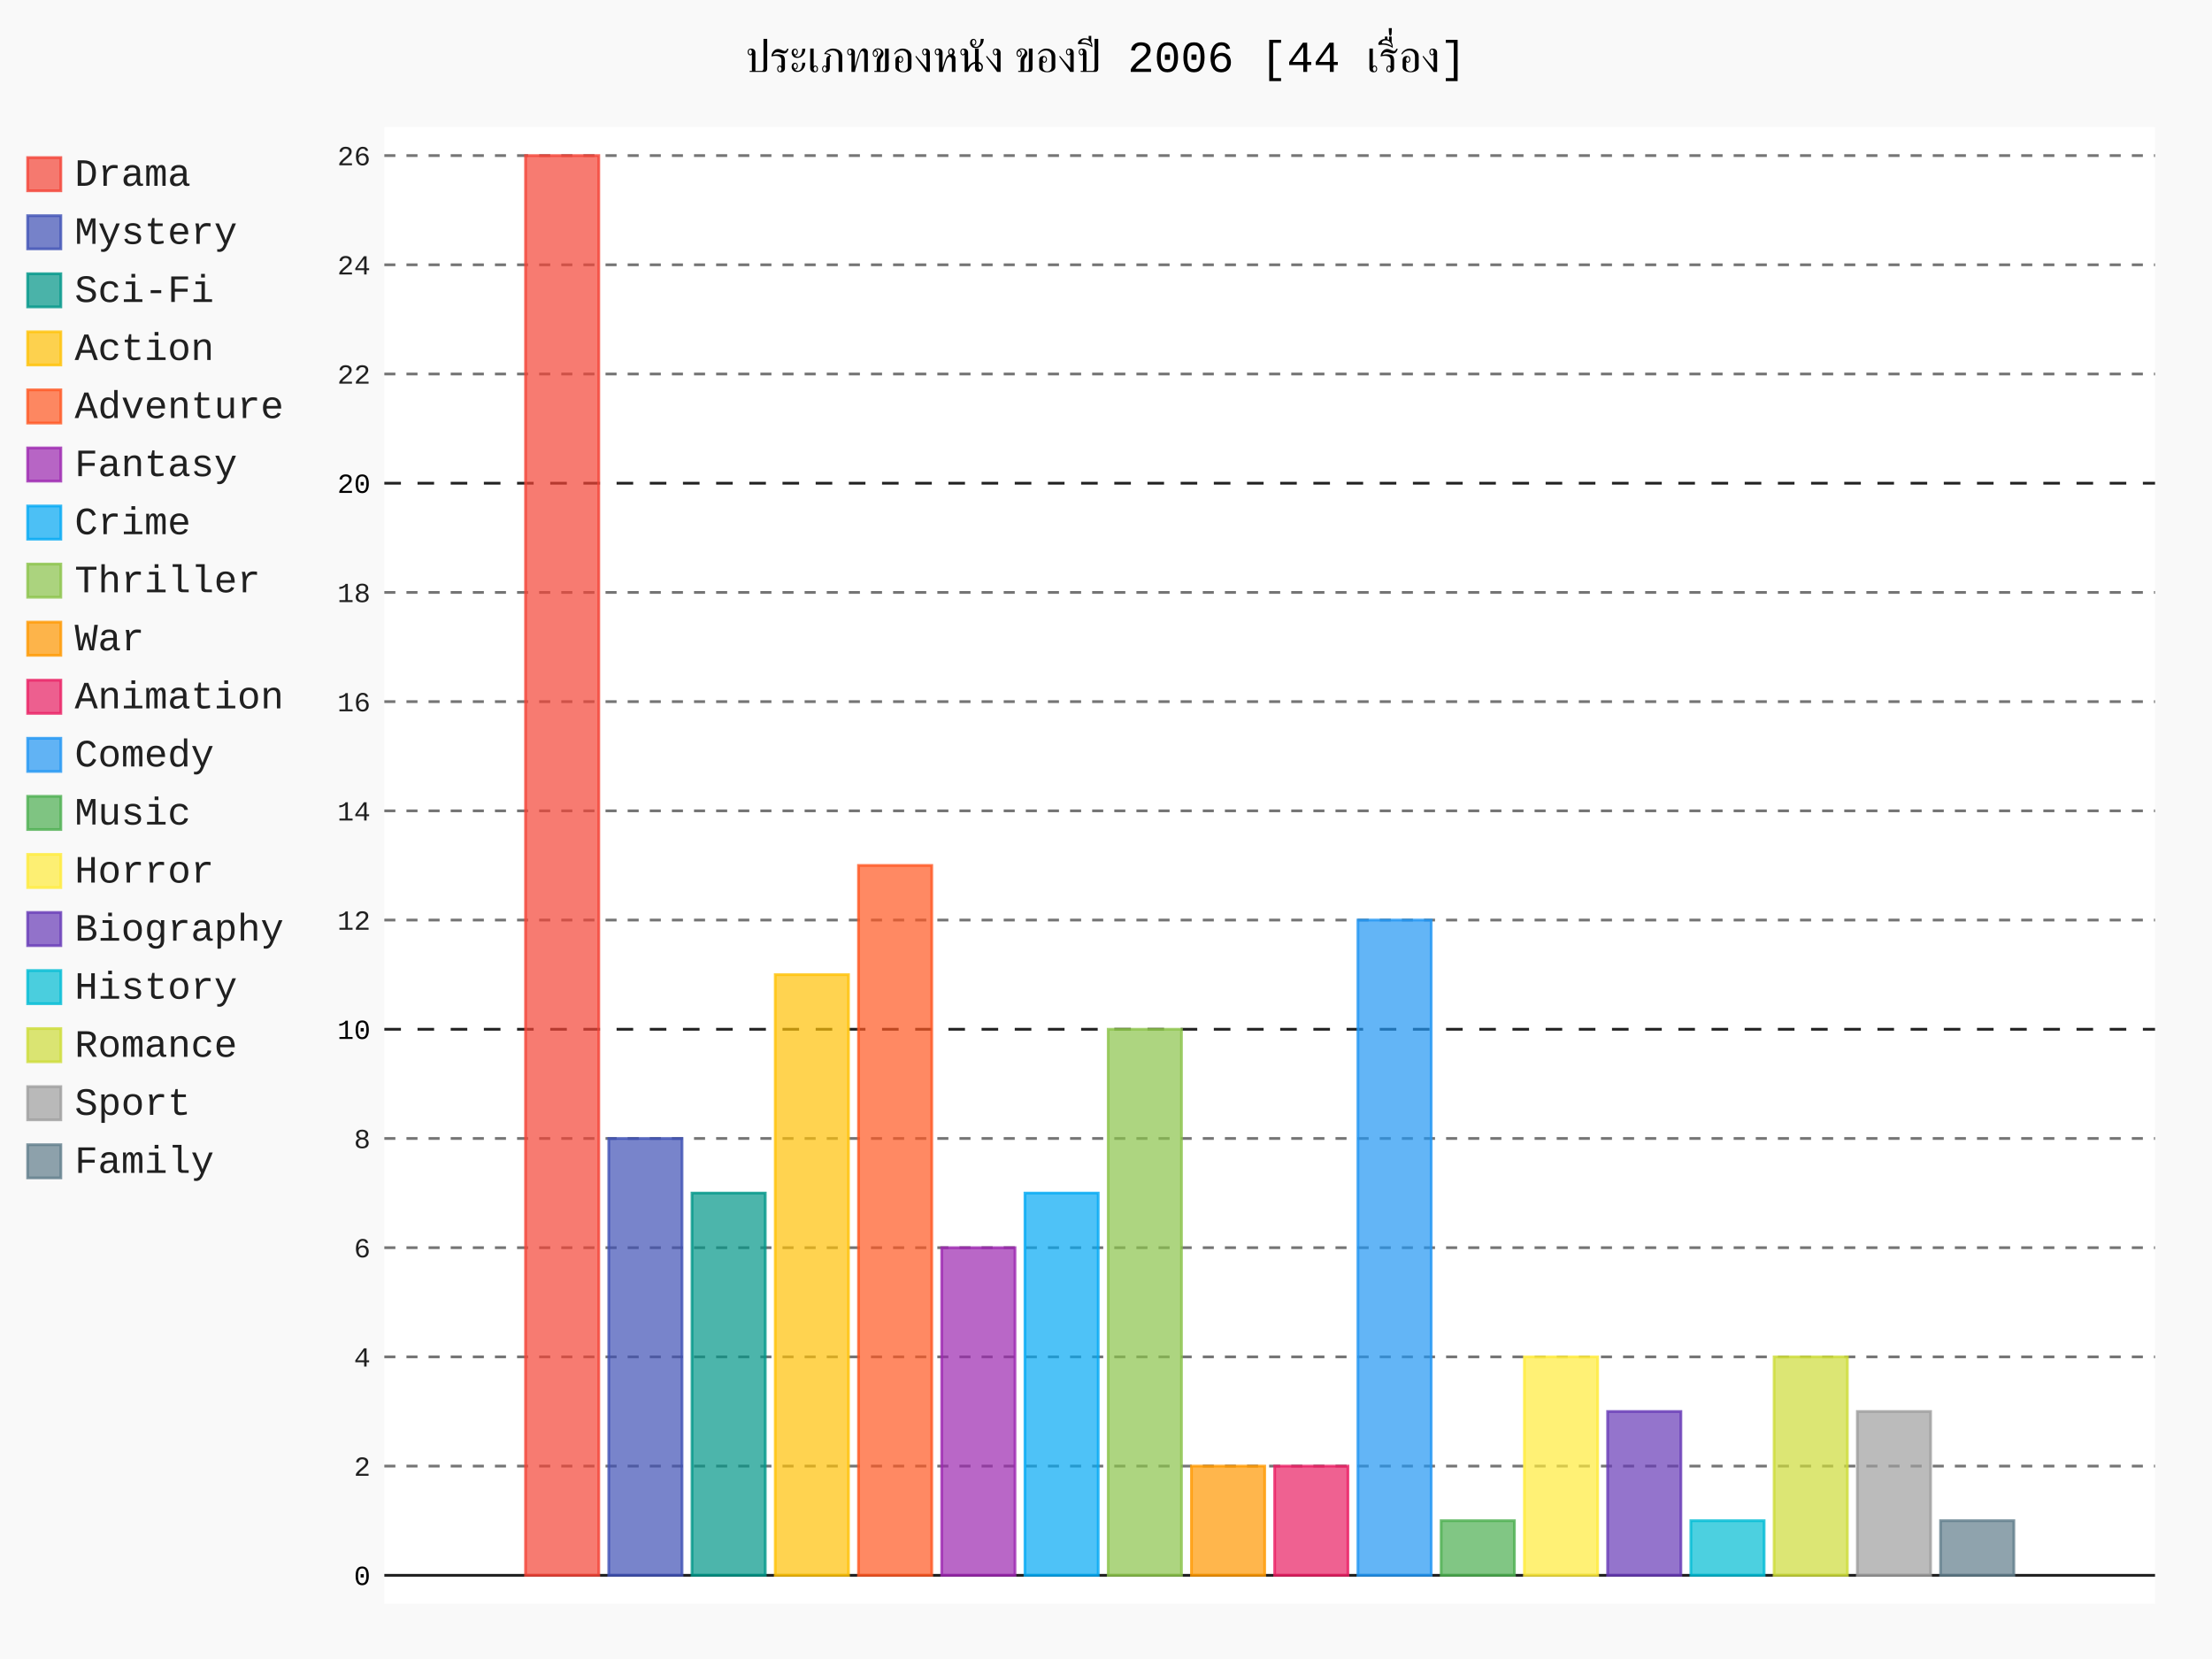
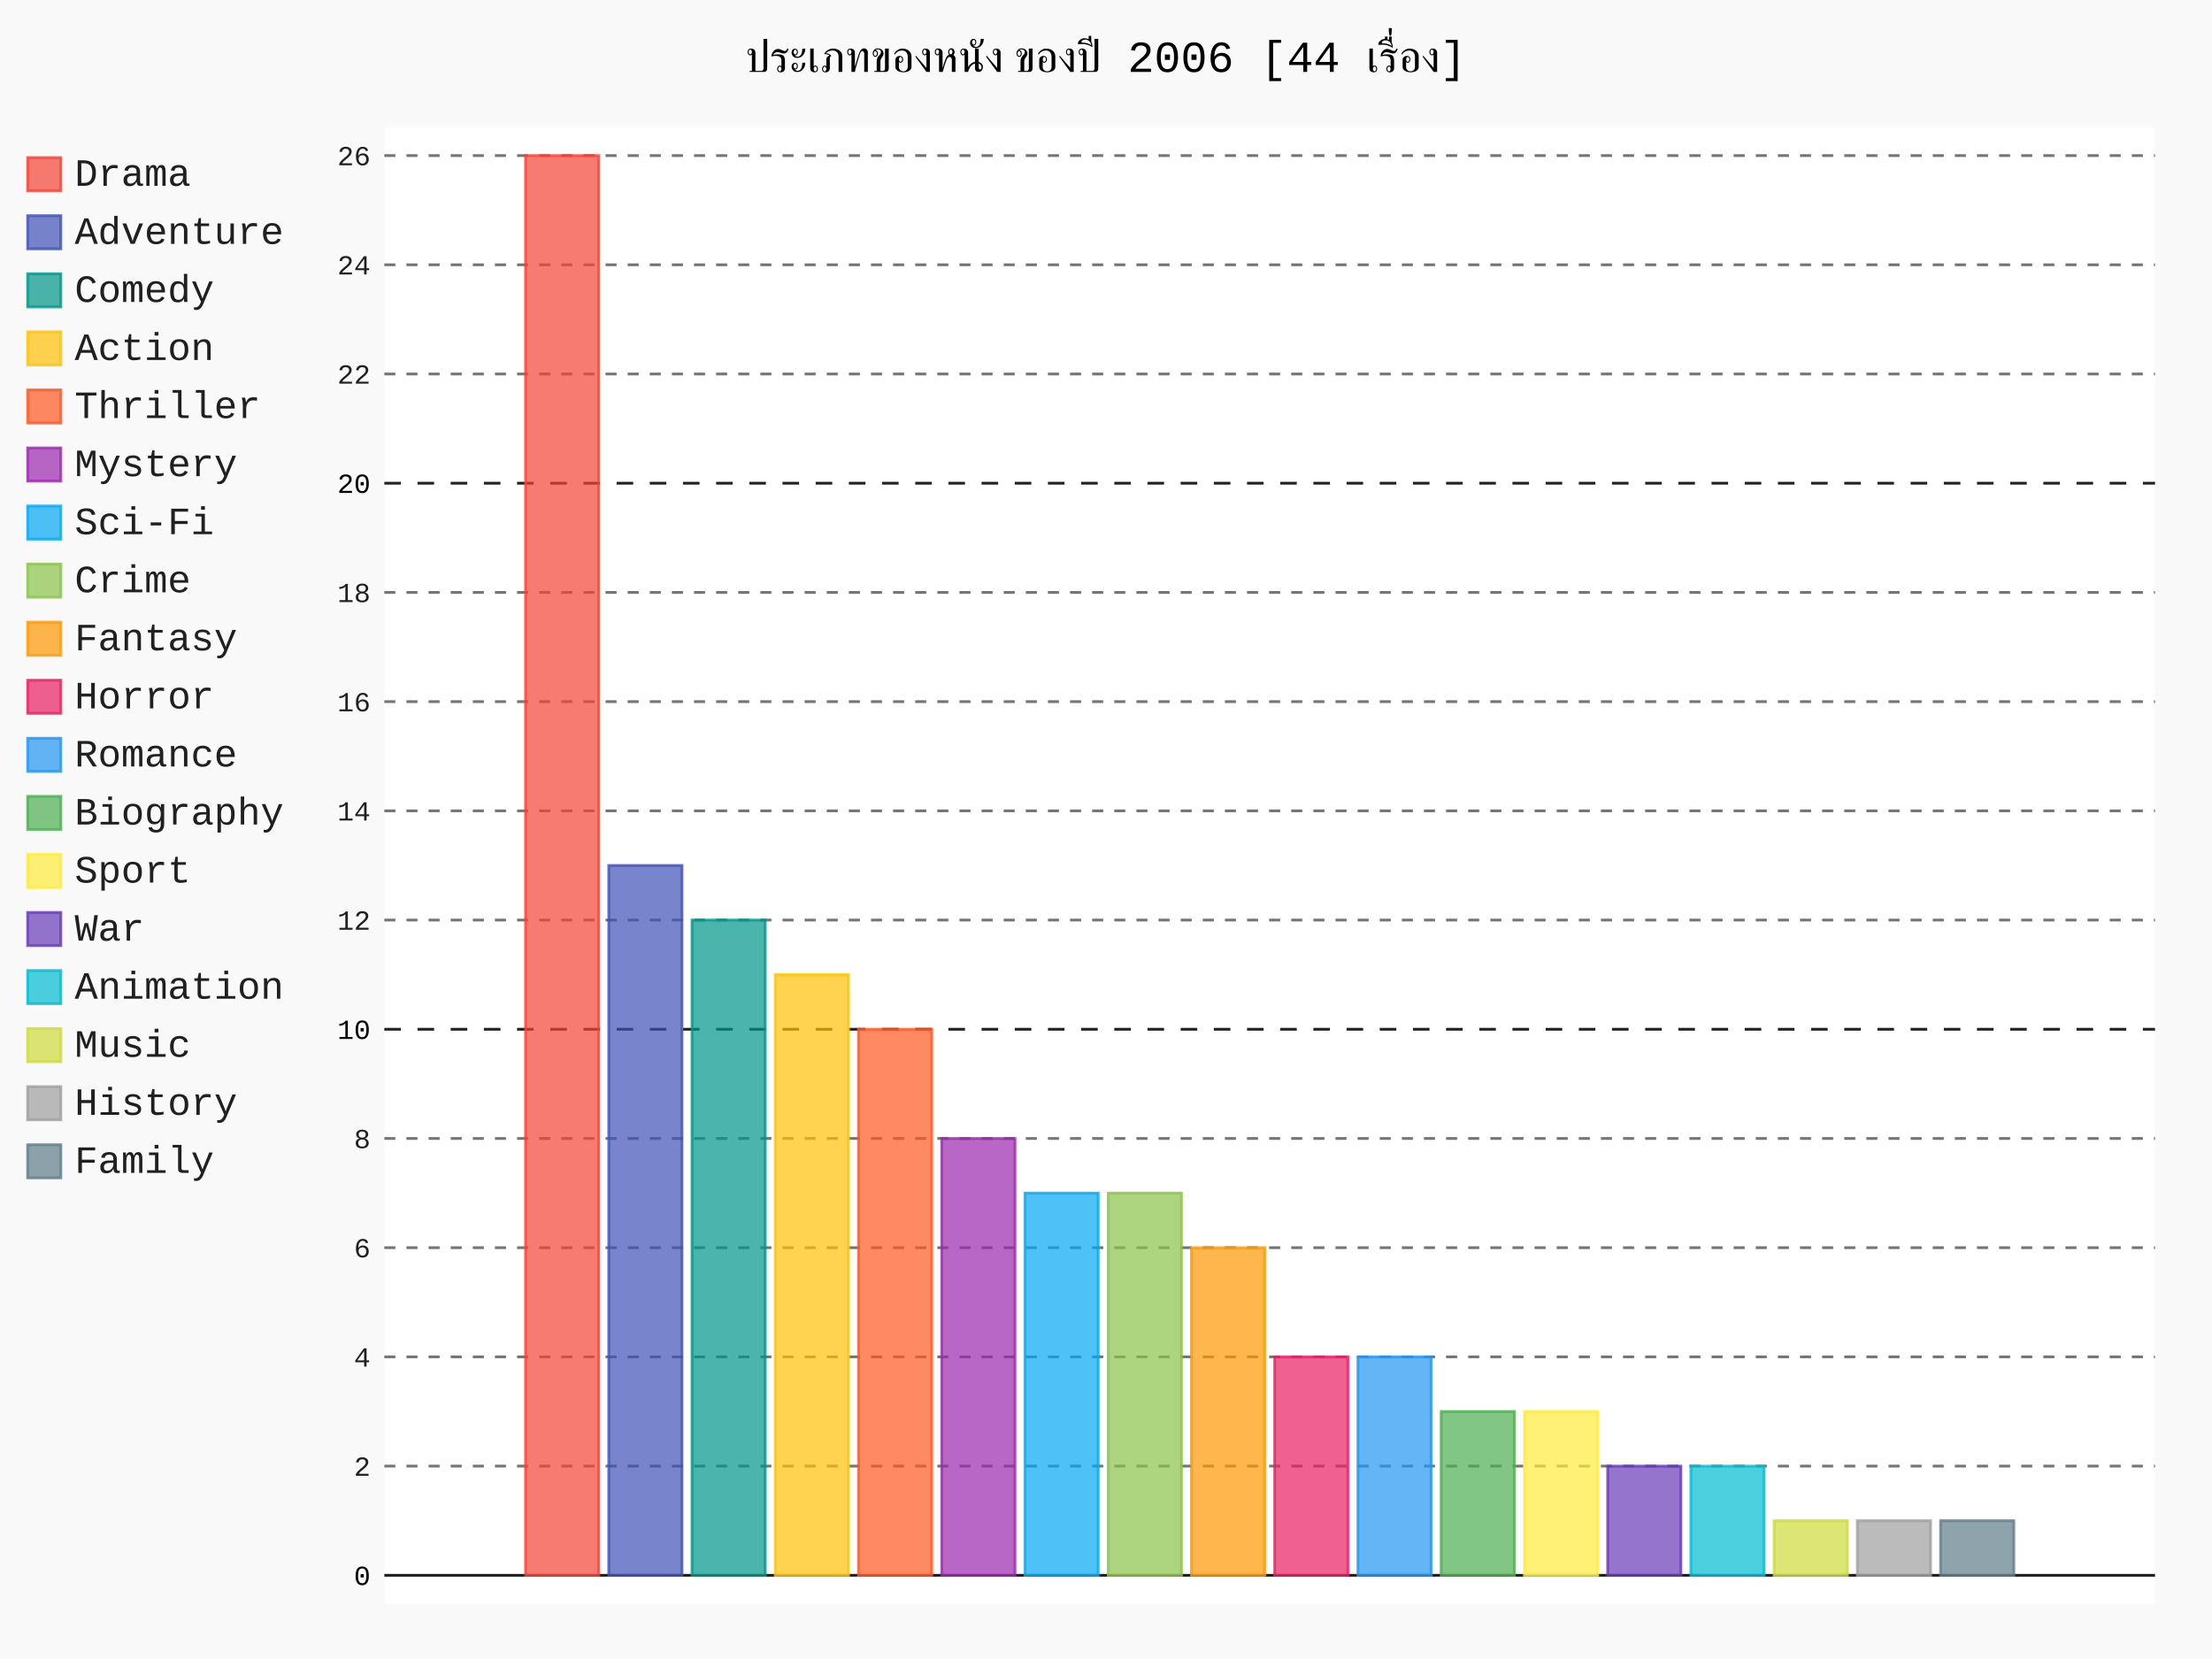
- <svg xmlns="http://www.w3.org/2000/svg" class="pygal-chart" id="chart-d1c59b4d-856c-492f-8775-1287dc957098" viewBox="0 0 800 600">
+ <svg xmlns="http://www.w3.org/2000/svg" class="pygal-chart" id="chart-be89aef6-3d91-4c9f-ac5d-ecb414aa3e1b" viewBox="0 0 800 600">
  <defs>
-     <style type="text/css">#chart-d1c59b4d-856c-492f-8775-1287dc957098{-webkit-user-select:none;-webkit-font-smoothing:antialiased;font-family:Consolas,"Liberation Mono",Menlo,Courier,monospace}#chart-d1c59b4d-856c-492f-8775-1287dc957098 .title{font-family:Consolas,"Liberation Mono",Menlo,Courier,monospace;font-size:16px}#chart-d1c59b4d-856c-492f-8775-1287dc957098 .legends .legend text{font-family:Consolas,"Liberation Mono",Menlo,Courier,monospace;font-size:14px}#chart-d1c59b4d-856c-492f-8775-1287dc957098 .axis text{font-family:Consolas,"Liberation Mono",Menlo,Courier,monospace;font-size:10px}#chart-d1c59b4d-856c-492f-8775-1287dc957098 .axis text.major{font-family:Consolas,"Liberation Mono",Menlo,Courier,monospace;font-size:10px}#chart-d1c59b4d-856c-492f-8775-1287dc957098 .text-overlay text.value{font-family:Consolas,"Liberation Mono",Menlo,Courier,monospace;font-size:16px}#chart-d1c59b4d-856c-492f-8775-1287dc957098 .text-overlay text.label{font-family:Consolas,"Liberation Mono",Menlo,Courier,monospace;font-size:10px}#chart-d1c59b4d-856c-492f-8775-1287dc957098 .tooltip{font-family:Consolas,"Liberation Mono",Menlo,Courier,monospace;font-size:14px}#chart-d1c59b4d-856c-492f-8775-1287dc957098 text.no_data{font-family:Consolas,"Liberation Mono",Menlo,Courier,monospace;font-size:64px}
- #chart-d1c59b4d-856c-492f-8775-1287dc957098{background-color:rgba(249,249,249,1)}#chart-d1c59b4d-856c-492f-8775-1287dc957098 path,#chart-d1c59b4d-856c-492f-8775-1287dc957098 line,#chart-d1c59b4d-856c-492f-8775-1287dc957098 rect,#chart-d1c59b4d-856c-492f-8775-1287dc957098 circle{-webkit-transition:150ms;-moz-transition:150ms;transition:150ms}#chart-d1c59b4d-856c-492f-8775-1287dc957098 .graph &gt; .background{fill:rgba(249,249,249,1)}#chart-d1c59b4d-856c-492f-8775-1287dc957098 .plot &gt; .background{fill:rgba(255,255,255,1)}#chart-d1c59b4d-856c-492f-8775-1287dc957098 .graph{fill:rgba(0,0,0,.87)}#chart-d1c59b4d-856c-492f-8775-1287dc957098 text.no_data{fill:rgba(0,0,0,1)}#chart-d1c59b4d-856c-492f-8775-1287dc957098 .title{fill:rgba(0,0,0,1)}#chart-d1c59b4d-856c-492f-8775-1287dc957098 .legends .legend text{fill:rgba(0,0,0,.87)}#chart-d1c59b4d-856c-492f-8775-1287dc957098 .legends .legend:hover text{fill:rgba(0,0,0,1)}#chart-d1c59b4d-856c-492f-8775-1287dc957098 .axis .line{stroke:rgba(0,0,0,1)}#chart-d1c59b4d-856c-492f-8775-1287dc957098 .axis .guide.line{stroke:rgba(0,0,0,.54)}#chart-d1c59b4d-856c-492f-8775-1287dc957098 .axis .major.line{stroke:rgba(0,0,0,.87)}#chart-d1c59b4d-856c-492f-8775-1287dc957098 .axis text.major{fill:rgba(0,0,0,1)}#chart-d1c59b4d-856c-492f-8775-1287dc957098 .axis.y .guides:hover .guide.line,#chart-d1c59b4d-856c-492f-8775-1287dc957098 .line-graph .axis.x .guides:hover .guide.line,#chart-d1c59b4d-856c-492f-8775-1287dc957098 .stackedline-graph .axis.x .guides:hover .guide.line,#chart-d1c59b4d-856c-492f-8775-1287dc957098 .xy-graph .axis.x .guides:hover .guide.line{stroke:rgba(0,0,0,1)}#chart-d1c59b4d-856c-492f-8775-1287dc957098 .axis .guides:hover text{fill:rgba(0,0,0,1)}#chart-d1c59b4d-856c-492f-8775-1287dc957098 .reactive{fill-opacity:.7;stroke-opacity:.8}#chart-d1c59b4d-856c-492f-8775-1287dc957098 .ci{stroke:rgba(0,0,0,.87)}#chart-d1c59b4d-856c-492f-8775-1287dc957098 .reactive.active,#chart-d1c59b4d-856c-492f-8775-1287dc957098 .active .reactive{fill-opacity:.8;stroke-opacity:.9;stroke-width:4}#chart-d1c59b4d-856c-492f-8775-1287dc957098 .ci .reactive.active{stroke-width:1.5}#chart-d1c59b4d-856c-492f-8775-1287dc957098 .series text{fill:rgba(0,0,0,1)}#chart-d1c59b4d-856c-492f-8775-1287dc957098 .tooltip rect{fill:rgba(255,255,255,1);stroke:rgba(0,0,0,1);-webkit-transition:opacity 150ms;-moz-transition:opacity 150ms;transition:opacity 150ms}#chart-d1c59b4d-856c-492f-8775-1287dc957098 .tooltip .label{fill:rgba(0,0,0,.87)}#chart-d1c59b4d-856c-492f-8775-1287dc957098 .tooltip .label{fill:rgba(0,0,0,.87)}#chart-d1c59b4d-856c-492f-8775-1287dc957098 .tooltip .legend{font-size:.8em;fill:rgba(0,0,0,.54)}#chart-d1c59b4d-856c-492f-8775-1287dc957098 .tooltip .x_label{font-size:.6em;fill:rgba(0,0,0,1)}#chart-d1c59b4d-856c-492f-8775-1287dc957098 .tooltip .xlink{font-size:.5em;text-decoration:underline}#chart-d1c59b4d-856c-492f-8775-1287dc957098 .tooltip .value{font-size:1.5em}#chart-d1c59b4d-856c-492f-8775-1287dc957098 .bound{font-size:.5em}#chart-d1c59b4d-856c-492f-8775-1287dc957098 .max-value{font-size:.75em;fill:rgba(0,0,0,.54)}#chart-d1c59b4d-856c-492f-8775-1287dc957098 .map-element{fill:rgba(255,255,255,1);stroke:rgba(0,0,0,.54) !important}#chart-d1c59b4d-856c-492f-8775-1287dc957098 .map-element .reactive{fill-opacity:inherit;stroke-opacity:inherit}#chart-d1c59b4d-856c-492f-8775-1287dc957098 .color-0,#chart-d1c59b4d-856c-492f-8775-1287dc957098 .color-0 a:visited{stroke:#F44336;fill:#F44336}#chart-d1c59b4d-856c-492f-8775-1287dc957098 .color-1,#chart-d1c59b4d-856c-492f-8775-1287dc957098 .color-1 a:visited{stroke:#3F51B5;fill:#3F51B5}#chart-d1c59b4d-856c-492f-8775-1287dc957098 .color-2,#chart-d1c59b4d-856c-492f-8775-1287dc957098 .color-2 a:visited{stroke:#009688;fill:#009688}#chart-d1c59b4d-856c-492f-8775-1287dc957098 .color-3,#chart-d1c59b4d-856c-492f-8775-1287dc957098 .color-3 a:visited{stroke:#FFC107;fill:#FFC107}#chart-d1c59b4d-856c-492f-8775-1287dc957098 .color-4,#chart-d1c59b4d-856c-492f-8775-1287dc957098 .color-4 a:visited{stroke:#FF5722;fill:#FF5722}#chart-d1c59b4d-856c-492f-8775-1287dc957098 .color-5,#chart-d1c59b4d-856c-492f-8775-1287dc957098 .color-5 a:visited{stroke:#9C27B0;fill:#9C27B0}#chart-d1c59b4d-856c-492f-8775-1287dc957098 .color-6,#chart-d1c59b4d-856c-492f-8775-1287dc957098 .color-6 a:visited{stroke:#03A9F4;fill:#03A9F4}#chart-d1c59b4d-856c-492f-8775-1287dc957098 .color-7,#chart-d1c59b4d-856c-492f-8775-1287dc957098 .color-7 a:visited{stroke:#8BC34A;fill:#8BC34A}#chart-d1c59b4d-856c-492f-8775-1287dc957098 .color-8,#chart-d1c59b4d-856c-492f-8775-1287dc957098 .color-8 a:visited{stroke:#FF9800;fill:#FF9800}#chart-d1c59b4d-856c-492f-8775-1287dc957098 .color-9,#chart-d1c59b4d-856c-492f-8775-1287dc957098 .color-9 a:visited{stroke:#E91E63;fill:#E91E63}#chart-d1c59b4d-856c-492f-8775-1287dc957098 .color-10,#chart-d1c59b4d-856c-492f-8775-1287dc957098 .color-10 a:visited{stroke:#2196F3;fill:#2196F3}#chart-d1c59b4d-856c-492f-8775-1287dc957098 .color-11,#chart-d1c59b4d-856c-492f-8775-1287dc957098 .color-11 a:visited{stroke:#4CAF50;fill:#4CAF50}#chart-d1c59b4d-856c-492f-8775-1287dc957098 .color-12,#chart-d1c59b4d-856c-492f-8775-1287dc957098 .color-12 a:visited{stroke:#FFEB3B;fill:#FFEB3B}#chart-d1c59b4d-856c-492f-8775-1287dc957098 .color-13,#chart-d1c59b4d-856c-492f-8775-1287dc957098 .color-13 a:visited{stroke:#673AB7;fill:#673AB7}#chart-d1c59b4d-856c-492f-8775-1287dc957098 .color-14,#chart-d1c59b4d-856c-492f-8775-1287dc957098 .color-14 a:visited{stroke:#00BCD4;fill:#00BCD4}#chart-d1c59b4d-856c-492f-8775-1287dc957098 .color-15,#chart-d1c59b4d-856c-492f-8775-1287dc957098 .color-15 a:visited{stroke:#CDDC39;fill:#CDDC39}#chart-d1c59b4d-856c-492f-8775-1287dc957098 .color-16,#chart-d1c59b4d-856c-492f-8775-1287dc957098 .color-16 a:visited{stroke:#9E9E9E;fill:#9E9E9E}#chart-d1c59b4d-856c-492f-8775-1287dc957098 .color-17,#chart-d1c59b4d-856c-492f-8775-1287dc957098 .color-17 a:visited{stroke:#607D8B;fill:#607D8B}#chart-d1c59b4d-856c-492f-8775-1287dc957098 .text-overlay .color-0 text{fill:black}#chart-d1c59b4d-856c-492f-8775-1287dc957098 .text-overlay .color-1 text{fill:black}#chart-d1c59b4d-856c-492f-8775-1287dc957098 .text-overlay .color-2 text{fill:black}#chart-d1c59b4d-856c-492f-8775-1287dc957098 .text-overlay .color-3 text{fill:black}#chart-d1c59b4d-856c-492f-8775-1287dc957098 .text-overlay .color-4 text{fill:black}#chart-d1c59b4d-856c-492f-8775-1287dc957098 .text-overlay .color-5 text{fill:black}#chart-d1c59b4d-856c-492f-8775-1287dc957098 .text-overlay .color-6 text{fill:black}#chart-d1c59b4d-856c-492f-8775-1287dc957098 .text-overlay .color-7 text{fill:black}#chart-d1c59b4d-856c-492f-8775-1287dc957098 .text-overlay .color-8 text{fill:black}#chart-d1c59b4d-856c-492f-8775-1287dc957098 .text-overlay .color-9 text{fill:black}#chart-d1c59b4d-856c-492f-8775-1287dc957098 .text-overlay .color-10 text{fill:black}#chart-d1c59b4d-856c-492f-8775-1287dc957098 .text-overlay .color-11 text{fill:black}#chart-d1c59b4d-856c-492f-8775-1287dc957098 .text-overlay .color-12 text{fill:black}#chart-d1c59b4d-856c-492f-8775-1287dc957098 .text-overlay .color-13 text{fill:black}#chart-d1c59b4d-856c-492f-8775-1287dc957098 .text-overlay .color-14 text{fill:black}#chart-d1c59b4d-856c-492f-8775-1287dc957098 .text-overlay .color-15 text{fill:black}#chart-d1c59b4d-856c-492f-8775-1287dc957098 .text-overlay .color-16 text{fill:black}#chart-d1c59b4d-856c-492f-8775-1287dc957098 .text-overlay .color-17 text{fill:black}
- #chart-d1c59b4d-856c-492f-8775-1287dc957098 text.no_data{text-anchor:middle}#chart-d1c59b4d-856c-492f-8775-1287dc957098 .guide.line{fill:none}#chart-d1c59b4d-856c-492f-8775-1287dc957098 .centered{text-anchor:middle}#chart-d1c59b4d-856c-492f-8775-1287dc957098 .title{text-anchor:middle}#chart-d1c59b4d-856c-492f-8775-1287dc957098 .legends .legend text{fill-opacity:1}#chart-d1c59b4d-856c-492f-8775-1287dc957098 .axis.x text{text-anchor:middle}#chart-d1c59b4d-856c-492f-8775-1287dc957098 .axis.x:not(.web) text[transform]{text-anchor:start}#chart-d1c59b4d-856c-492f-8775-1287dc957098 .axis.x:not(.web) text[transform].backwards{text-anchor:end}#chart-d1c59b4d-856c-492f-8775-1287dc957098 .axis.y text{text-anchor:end}#chart-d1c59b4d-856c-492f-8775-1287dc957098 .axis.y text[transform].backwards{text-anchor:start}#chart-d1c59b4d-856c-492f-8775-1287dc957098 .axis.y2 text{text-anchor:start}#chart-d1c59b4d-856c-492f-8775-1287dc957098 .axis.y2 text[transform].backwards{text-anchor:end}#chart-d1c59b4d-856c-492f-8775-1287dc957098 .axis .guide.line{stroke-dasharray:4,4}#chart-d1c59b4d-856c-492f-8775-1287dc957098 .axis .major.guide.line{stroke-dasharray:6,6}#chart-d1c59b4d-856c-492f-8775-1287dc957098 .horizontal .axis.y .guide.line,#chart-d1c59b4d-856c-492f-8775-1287dc957098 .horizontal .axis.y2 .guide.line,#chart-d1c59b4d-856c-492f-8775-1287dc957098 .vertical .axis.x .guide.line{opacity:0}#chart-d1c59b4d-856c-492f-8775-1287dc957098 .horizontal .axis.always_show .guide.line,#chart-d1c59b4d-856c-492f-8775-1287dc957098 .vertical .axis.always_show .guide.line{opacity:1 !important}#chart-d1c59b4d-856c-492f-8775-1287dc957098 .axis.y .guides:hover .guide.line,#chart-d1c59b4d-856c-492f-8775-1287dc957098 .axis.y2 .guides:hover .guide.line,#chart-d1c59b4d-856c-492f-8775-1287dc957098 .axis.x .guides:hover .guide.line{opacity:1}#chart-d1c59b4d-856c-492f-8775-1287dc957098 .axis .guides:hover text{opacity:1}#chart-d1c59b4d-856c-492f-8775-1287dc957098 .nofill{fill:none}#chart-d1c59b4d-856c-492f-8775-1287dc957098 .subtle-fill{fill-opacity:.2}#chart-d1c59b4d-856c-492f-8775-1287dc957098 .dot{stroke-width:1px;fill-opacity:1}#chart-d1c59b4d-856c-492f-8775-1287dc957098 .dot.active{stroke-width:5px}#chart-d1c59b4d-856c-492f-8775-1287dc957098 .dot.negative{fill:transparent}#chart-d1c59b4d-856c-492f-8775-1287dc957098 text,#chart-d1c59b4d-856c-492f-8775-1287dc957098 tspan{stroke:none !important}#chart-d1c59b4d-856c-492f-8775-1287dc957098 .series text.active{opacity:1}#chart-d1c59b4d-856c-492f-8775-1287dc957098 .tooltip rect{fill-opacity:.95;stroke-width:.5}#chart-d1c59b4d-856c-492f-8775-1287dc957098 .tooltip text{fill-opacity:1}#chart-d1c59b4d-856c-492f-8775-1287dc957098 .showable{visibility:hidden}#chart-d1c59b4d-856c-492f-8775-1287dc957098 .showable.shown{visibility:visible}#chart-d1c59b4d-856c-492f-8775-1287dc957098 .gauge-background{fill:rgba(229,229,229,1);stroke:none}#chart-d1c59b4d-856c-492f-8775-1287dc957098 .bg-lines{stroke:rgba(249,249,249,1);stroke-width:2px}</style>
+     <style type="text/css">#chart-be89aef6-3d91-4c9f-ac5d-ecb414aa3e1b{-webkit-user-select:none;-webkit-font-smoothing:antialiased;font-family:Consolas,"Liberation Mono",Menlo,Courier,monospace}#chart-be89aef6-3d91-4c9f-ac5d-ecb414aa3e1b .title{font-family:Consolas,"Liberation Mono",Menlo,Courier,monospace;font-size:16px}#chart-be89aef6-3d91-4c9f-ac5d-ecb414aa3e1b .legends .legend text{font-family:Consolas,"Liberation Mono",Menlo,Courier,monospace;font-size:14px}#chart-be89aef6-3d91-4c9f-ac5d-ecb414aa3e1b .axis text{font-family:Consolas,"Liberation Mono",Menlo,Courier,monospace;font-size:10px}#chart-be89aef6-3d91-4c9f-ac5d-ecb414aa3e1b .axis text.major{font-family:Consolas,"Liberation Mono",Menlo,Courier,monospace;font-size:10px}#chart-be89aef6-3d91-4c9f-ac5d-ecb414aa3e1b .text-overlay text.value{font-family:Consolas,"Liberation Mono",Menlo,Courier,monospace;font-size:16px}#chart-be89aef6-3d91-4c9f-ac5d-ecb414aa3e1b .text-overlay text.label{font-family:Consolas,"Liberation Mono",Menlo,Courier,monospace;font-size:10px}#chart-be89aef6-3d91-4c9f-ac5d-ecb414aa3e1b .tooltip{font-family:Consolas,"Liberation Mono",Menlo,Courier,monospace;font-size:14px}#chart-be89aef6-3d91-4c9f-ac5d-ecb414aa3e1b text.no_data{font-family:Consolas,"Liberation Mono",Menlo,Courier,monospace;font-size:64px}
+ #chart-be89aef6-3d91-4c9f-ac5d-ecb414aa3e1b{background-color:rgba(249,249,249,1)}#chart-be89aef6-3d91-4c9f-ac5d-ecb414aa3e1b path,#chart-be89aef6-3d91-4c9f-ac5d-ecb414aa3e1b line,#chart-be89aef6-3d91-4c9f-ac5d-ecb414aa3e1b rect,#chart-be89aef6-3d91-4c9f-ac5d-ecb414aa3e1b circle{-webkit-transition:150ms;-moz-transition:150ms;transition:150ms}#chart-be89aef6-3d91-4c9f-ac5d-ecb414aa3e1b .graph &gt; .background{fill:rgba(249,249,249,1)}#chart-be89aef6-3d91-4c9f-ac5d-ecb414aa3e1b .plot &gt; .background{fill:rgba(255,255,255,1)}#chart-be89aef6-3d91-4c9f-ac5d-ecb414aa3e1b .graph{fill:rgba(0,0,0,.87)}#chart-be89aef6-3d91-4c9f-ac5d-ecb414aa3e1b text.no_data{fill:rgba(0,0,0,1)}#chart-be89aef6-3d91-4c9f-ac5d-ecb414aa3e1b .title{fill:rgba(0,0,0,1)}#chart-be89aef6-3d91-4c9f-ac5d-ecb414aa3e1b .legends .legend text{fill:rgba(0,0,0,.87)}#chart-be89aef6-3d91-4c9f-ac5d-ecb414aa3e1b .legends .legend:hover text{fill:rgba(0,0,0,1)}#chart-be89aef6-3d91-4c9f-ac5d-ecb414aa3e1b .axis .line{stroke:rgba(0,0,0,1)}#chart-be89aef6-3d91-4c9f-ac5d-ecb414aa3e1b .axis .guide.line{stroke:rgba(0,0,0,.54)}#chart-be89aef6-3d91-4c9f-ac5d-ecb414aa3e1b .axis .major.line{stroke:rgba(0,0,0,.87)}#chart-be89aef6-3d91-4c9f-ac5d-ecb414aa3e1b .axis text.major{fill:rgba(0,0,0,1)}#chart-be89aef6-3d91-4c9f-ac5d-ecb414aa3e1b .axis.y .guides:hover .guide.line,#chart-be89aef6-3d91-4c9f-ac5d-ecb414aa3e1b .line-graph .axis.x .guides:hover .guide.line,#chart-be89aef6-3d91-4c9f-ac5d-ecb414aa3e1b .stackedline-graph .axis.x .guides:hover .guide.line,#chart-be89aef6-3d91-4c9f-ac5d-ecb414aa3e1b .xy-graph .axis.x .guides:hover .guide.line{stroke:rgba(0,0,0,1)}#chart-be89aef6-3d91-4c9f-ac5d-ecb414aa3e1b .axis .guides:hover text{fill:rgba(0,0,0,1)}#chart-be89aef6-3d91-4c9f-ac5d-ecb414aa3e1b .reactive{fill-opacity:.7;stroke-opacity:.8}#chart-be89aef6-3d91-4c9f-ac5d-ecb414aa3e1b .ci{stroke:rgba(0,0,0,.87)}#chart-be89aef6-3d91-4c9f-ac5d-ecb414aa3e1b .reactive.active,#chart-be89aef6-3d91-4c9f-ac5d-ecb414aa3e1b .active .reactive{fill-opacity:.8;stroke-opacity:.9;stroke-width:4}#chart-be89aef6-3d91-4c9f-ac5d-ecb414aa3e1b .ci .reactive.active{stroke-width:1.5}#chart-be89aef6-3d91-4c9f-ac5d-ecb414aa3e1b .series text{fill:rgba(0,0,0,1)}#chart-be89aef6-3d91-4c9f-ac5d-ecb414aa3e1b .tooltip rect{fill:rgba(255,255,255,1);stroke:rgba(0,0,0,1);-webkit-transition:opacity 150ms;-moz-transition:opacity 150ms;transition:opacity 150ms}#chart-be89aef6-3d91-4c9f-ac5d-ecb414aa3e1b .tooltip .label{fill:rgba(0,0,0,.87)}#chart-be89aef6-3d91-4c9f-ac5d-ecb414aa3e1b .tooltip .label{fill:rgba(0,0,0,.87)}#chart-be89aef6-3d91-4c9f-ac5d-ecb414aa3e1b .tooltip .legend{font-size:.8em;fill:rgba(0,0,0,.54)}#chart-be89aef6-3d91-4c9f-ac5d-ecb414aa3e1b .tooltip .x_label{font-size:.6em;fill:rgba(0,0,0,1)}#chart-be89aef6-3d91-4c9f-ac5d-ecb414aa3e1b .tooltip .xlink{font-size:.5em;text-decoration:underline}#chart-be89aef6-3d91-4c9f-ac5d-ecb414aa3e1b .tooltip .value{font-size:1.5em}#chart-be89aef6-3d91-4c9f-ac5d-ecb414aa3e1b .bound{font-size:.5em}#chart-be89aef6-3d91-4c9f-ac5d-ecb414aa3e1b .max-value{font-size:.75em;fill:rgba(0,0,0,.54)}#chart-be89aef6-3d91-4c9f-ac5d-ecb414aa3e1b .map-element{fill:rgba(255,255,255,1);stroke:rgba(0,0,0,.54) !important}#chart-be89aef6-3d91-4c9f-ac5d-ecb414aa3e1b .map-element .reactive{fill-opacity:inherit;stroke-opacity:inherit}#chart-be89aef6-3d91-4c9f-ac5d-ecb414aa3e1b .color-0,#chart-be89aef6-3d91-4c9f-ac5d-ecb414aa3e1b .color-0 a:visited{stroke:#F44336;fill:#F44336}#chart-be89aef6-3d91-4c9f-ac5d-ecb414aa3e1b .color-1,#chart-be89aef6-3d91-4c9f-ac5d-ecb414aa3e1b .color-1 a:visited{stroke:#3F51B5;fill:#3F51B5}#chart-be89aef6-3d91-4c9f-ac5d-ecb414aa3e1b .color-2,#chart-be89aef6-3d91-4c9f-ac5d-ecb414aa3e1b .color-2 a:visited{stroke:#009688;fill:#009688}#chart-be89aef6-3d91-4c9f-ac5d-ecb414aa3e1b .color-3,#chart-be89aef6-3d91-4c9f-ac5d-ecb414aa3e1b .color-3 a:visited{stroke:#FFC107;fill:#FFC107}#chart-be89aef6-3d91-4c9f-ac5d-ecb414aa3e1b .color-4,#chart-be89aef6-3d91-4c9f-ac5d-ecb414aa3e1b .color-4 a:visited{stroke:#FF5722;fill:#FF5722}#chart-be89aef6-3d91-4c9f-ac5d-ecb414aa3e1b .color-5,#chart-be89aef6-3d91-4c9f-ac5d-ecb414aa3e1b .color-5 a:visited{stroke:#9C27B0;fill:#9C27B0}#chart-be89aef6-3d91-4c9f-ac5d-ecb414aa3e1b .color-6,#chart-be89aef6-3d91-4c9f-ac5d-ecb414aa3e1b .color-6 a:visited{stroke:#03A9F4;fill:#03A9F4}#chart-be89aef6-3d91-4c9f-ac5d-ecb414aa3e1b .color-7,#chart-be89aef6-3d91-4c9f-ac5d-ecb414aa3e1b .color-7 a:visited{stroke:#8BC34A;fill:#8BC34A}#chart-be89aef6-3d91-4c9f-ac5d-ecb414aa3e1b .color-8,#chart-be89aef6-3d91-4c9f-ac5d-ecb414aa3e1b .color-8 a:visited{stroke:#FF9800;fill:#FF9800}#chart-be89aef6-3d91-4c9f-ac5d-ecb414aa3e1b .color-9,#chart-be89aef6-3d91-4c9f-ac5d-ecb414aa3e1b .color-9 a:visited{stroke:#E91E63;fill:#E91E63}#chart-be89aef6-3d91-4c9f-ac5d-ecb414aa3e1b .color-10,#chart-be89aef6-3d91-4c9f-ac5d-ecb414aa3e1b .color-10 a:visited{stroke:#2196F3;fill:#2196F3}#chart-be89aef6-3d91-4c9f-ac5d-ecb414aa3e1b .color-11,#chart-be89aef6-3d91-4c9f-ac5d-ecb414aa3e1b .color-11 a:visited{stroke:#4CAF50;fill:#4CAF50}#chart-be89aef6-3d91-4c9f-ac5d-ecb414aa3e1b .color-12,#chart-be89aef6-3d91-4c9f-ac5d-ecb414aa3e1b .color-12 a:visited{stroke:#FFEB3B;fill:#FFEB3B}#chart-be89aef6-3d91-4c9f-ac5d-ecb414aa3e1b .color-13,#chart-be89aef6-3d91-4c9f-ac5d-ecb414aa3e1b .color-13 a:visited{stroke:#673AB7;fill:#673AB7}#chart-be89aef6-3d91-4c9f-ac5d-ecb414aa3e1b .color-14,#chart-be89aef6-3d91-4c9f-ac5d-ecb414aa3e1b .color-14 a:visited{stroke:#00BCD4;fill:#00BCD4}#chart-be89aef6-3d91-4c9f-ac5d-ecb414aa3e1b .color-15,#chart-be89aef6-3d91-4c9f-ac5d-ecb414aa3e1b .color-15 a:visited{stroke:#CDDC39;fill:#CDDC39}#chart-be89aef6-3d91-4c9f-ac5d-ecb414aa3e1b .color-16,#chart-be89aef6-3d91-4c9f-ac5d-ecb414aa3e1b .color-16 a:visited{stroke:#9E9E9E;fill:#9E9E9E}#chart-be89aef6-3d91-4c9f-ac5d-ecb414aa3e1b .color-17,#chart-be89aef6-3d91-4c9f-ac5d-ecb414aa3e1b .color-17 a:visited{stroke:#607D8B;fill:#607D8B}#chart-be89aef6-3d91-4c9f-ac5d-ecb414aa3e1b .text-overlay .color-0 text{fill:black}#chart-be89aef6-3d91-4c9f-ac5d-ecb414aa3e1b .text-overlay .color-1 text{fill:black}#chart-be89aef6-3d91-4c9f-ac5d-ecb414aa3e1b .text-overlay .color-2 text{fill:black}#chart-be89aef6-3d91-4c9f-ac5d-ecb414aa3e1b .text-overlay .color-3 text{fill:black}#chart-be89aef6-3d91-4c9f-ac5d-ecb414aa3e1b .text-overlay .color-4 text{fill:black}#chart-be89aef6-3d91-4c9f-ac5d-ecb414aa3e1b .text-overlay .color-5 text{fill:black}#chart-be89aef6-3d91-4c9f-ac5d-ecb414aa3e1b .text-overlay .color-6 text{fill:black}#chart-be89aef6-3d91-4c9f-ac5d-ecb414aa3e1b .text-overlay .color-7 text{fill:black}#chart-be89aef6-3d91-4c9f-ac5d-ecb414aa3e1b .text-overlay .color-8 text{fill:black}#chart-be89aef6-3d91-4c9f-ac5d-ecb414aa3e1b .text-overlay .color-9 text{fill:black}#chart-be89aef6-3d91-4c9f-ac5d-ecb414aa3e1b .text-overlay .color-10 text{fill:black}#chart-be89aef6-3d91-4c9f-ac5d-ecb414aa3e1b .text-overlay .color-11 text{fill:black}#chart-be89aef6-3d91-4c9f-ac5d-ecb414aa3e1b .text-overlay .color-12 text{fill:black}#chart-be89aef6-3d91-4c9f-ac5d-ecb414aa3e1b .text-overlay .color-13 text{fill:black}#chart-be89aef6-3d91-4c9f-ac5d-ecb414aa3e1b .text-overlay .color-14 text{fill:black}#chart-be89aef6-3d91-4c9f-ac5d-ecb414aa3e1b .text-overlay .color-15 text{fill:black}#chart-be89aef6-3d91-4c9f-ac5d-ecb414aa3e1b .text-overlay .color-16 text{fill:black}#chart-be89aef6-3d91-4c9f-ac5d-ecb414aa3e1b .text-overlay .color-17 text{fill:black}
+ #chart-be89aef6-3d91-4c9f-ac5d-ecb414aa3e1b text.no_data{text-anchor:middle}#chart-be89aef6-3d91-4c9f-ac5d-ecb414aa3e1b .guide.line{fill:none}#chart-be89aef6-3d91-4c9f-ac5d-ecb414aa3e1b .centered{text-anchor:middle}#chart-be89aef6-3d91-4c9f-ac5d-ecb414aa3e1b .title{text-anchor:middle}#chart-be89aef6-3d91-4c9f-ac5d-ecb414aa3e1b .legends .legend text{fill-opacity:1}#chart-be89aef6-3d91-4c9f-ac5d-ecb414aa3e1b .axis.x text{text-anchor:middle}#chart-be89aef6-3d91-4c9f-ac5d-ecb414aa3e1b .axis.x:not(.web) text[transform]{text-anchor:start}#chart-be89aef6-3d91-4c9f-ac5d-ecb414aa3e1b .axis.x:not(.web) text[transform].backwards{text-anchor:end}#chart-be89aef6-3d91-4c9f-ac5d-ecb414aa3e1b .axis.y text{text-anchor:end}#chart-be89aef6-3d91-4c9f-ac5d-ecb414aa3e1b .axis.y text[transform].backwards{text-anchor:start}#chart-be89aef6-3d91-4c9f-ac5d-ecb414aa3e1b .axis.y2 text{text-anchor:start}#chart-be89aef6-3d91-4c9f-ac5d-ecb414aa3e1b .axis.y2 text[transform].backwards{text-anchor:end}#chart-be89aef6-3d91-4c9f-ac5d-ecb414aa3e1b .axis .guide.line{stroke-dasharray:4,4}#chart-be89aef6-3d91-4c9f-ac5d-ecb414aa3e1b .axis .major.guide.line{stroke-dasharray:6,6}#chart-be89aef6-3d91-4c9f-ac5d-ecb414aa3e1b .horizontal .axis.y .guide.line,#chart-be89aef6-3d91-4c9f-ac5d-ecb414aa3e1b .horizontal .axis.y2 .guide.line,#chart-be89aef6-3d91-4c9f-ac5d-ecb414aa3e1b .vertical .axis.x .guide.line{opacity:0}#chart-be89aef6-3d91-4c9f-ac5d-ecb414aa3e1b .horizontal .axis.always_show .guide.line,#chart-be89aef6-3d91-4c9f-ac5d-ecb414aa3e1b .vertical .axis.always_show .guide.line{opacity:1 !important}#chart-be89aef6-3d91-4c9f-ac5d-ecb414aa3e1b .axis.y .guides:hover .guide.line,#chart-be89aef6-3d91-4c9f-ac5d-ecb414aa3e1b .axis.y2 .guides:hover .guide.line,#chart-be89aef6-3d91-4c9f-ac5d-ecb414aa3e1b .axis.x .guides:hover .guide.line{opacity:1}#chart-be89aef6-3d91-4c9f-ac5d-ecb414aa3e1b .axis .guides:hover text{opacity:1}#chart-be89aef6-3d91-4c9f-ac5d-ecb414aa3e1b .nofill{fill:none}#chart-be89aef6-3d91-4c9f-ac5d-ecb414aa3e1b .subtle-fill{fill-opacity:.2}#chart-be89aef6-3d91-4c9f-ac5d-ecb414aa3e1b .dot{stroke-width:1px;fill-opacity:1}#chart-be89aef6-3d91-4c9f-ac5d-ecb414aa3e1b .dot.active{stroke-width:5px}#chart-be89aef6-3d91-4c9f-ac5d-ecb414aa3e1b .dot.negative{fill:transparent}#chart-be89aef6-3d91-4c9f-ac5d-ecb414aa3e1b text,#chart-be89aef6-3d91-4c9f-ac5d-ecb414aa3e1b tspan{stroke:none !important}#chart-be89aef6-3d91-4c9f-ac5d-ecb414aa3e1b .series text.active{opacity:1}#chart-be89aef6-3d91-4c9f-ac5d-ecb414aa3e1b .tooltip rect{fill-opacity:.95;stroke-width:.5}#chart-be89aef6-3d91-4c9f-ac5d-ecb414aa3e1b .tooltip text{fill-opacity:1}#chart-be89aef6-3d91-4c9f-ac5d-ecb414aa3e1b .showable{visibility:hidden}#chart-be89aef6-3d91-4c9f-ac5d-ecb414aa3e1b .showable.shown{visibility:visible}#chart-be89aef6-3d91-4c9f-ac5d-ecb414aa3e1b .gauge-background{fill:rgba(229,229,229,1);stroke:none}#chart-be89aef6-3d91-4c9f-ac5d-ecb414aa3e1b .bg-lines{stroke:rgba(249,249,249,1);stroke-width:2px}</style>
  </defs>
  <g class="graph bar-graph vertical">
    <rect class="background" height="600" width="800" x="0" y="0" />
    <g class="plot" transform="translate(139, 46)">
      <rect class="background" height="534" width="640.4" x="0" y="0" />
      <g class="axis y always_show">
        <g class="guides">
          <path class="axis major line" d="M0 523.731 h640.4" />
          <text class="major" x="-5" y="527.231">0</text>
        </g>
        <g class="guides">
          <path class="guide line" d="M0 484.234 h640.4" />
          <text class="" x="-5" y="487.734">2</text>
        </g>
        <g class="guides">
          <path class="guide line" d="M0 444.737 h640.4" />
          <text class="" x="-5" y="448.237">4</text>
        </g>
        <g class="guides">
          <path class="guide line" d="M0 405.24 h640.4" />
          <text class="" x="-5" y="408.74">6</text>
        </g>
        <g class="guides">
          <path class="guide line" d="M0 365.743 h640.4" />
          <text class="" x="-5" y="369.243">8</text>
        </g>
        <g class="guides">
          <path class="major guide line" d="M0 326.246 h640.4" />
          <text class="major" x="-5" y="329.746">10</text>
        </g>
        <g class="guides">
          <path class="guide line" d="M0 286.749 h640.4" />
          <text class="" x="-5" y="290.249">12</text>
        </g>
        <g class="guides">
          <path class="guide line" d="M0 247.251 h640.4" />
          <text class="" x="-5" y="250.751">14</text>
        </g>
        <g class="guides">
          <path class="guide line" d="M0 207.754 h640.4" />
          <text class="" x="-5" y="211.254">16</text>
        </g>
        <g class="guides">
          <path class="guide line" d="M0 168.257 h640.4" />
          <text class="" x="-5" y="171.757">18</text>
        </g>
        <g class="guides">
          <path class="major guide line" d="M0 128.76 h640.4" />
          <text class="major" x="-5" y="132.26">20</text>
        </g>
        <g class="guides">
          <path class="guide line" d="M0 89.263 h640.4" />
          <text class="" x="-5" y="92.763">22</text>
        </g>
        <g class="guides">
          <path class="guide line" d="M0 49.766 h640.4" />
          <text class="" x="-5" y="53.266">24</text>
        </g>
        <g class="guides">
          <path class="guide line" d="M0 10.269 h640.4" />
          <text class="" x="-5" y="13.769">26</text>
        </g>
      </g>
      <g class="series serie-0 color-0">
        <g class="bars">
          <g class="bar">
            <rect class="rect reactive tooltip-trigger" height="513.462" rx="0" ry="0" width="26.492" x="51.068" y="10.269" />
          </g>
        </g>
      </g>
      <g class="series serie-1 color-1">
        <g class="bars">
          <g class="bar">
-             <rect class="rect reactive tooltip-trigger" height="157.988" rx="0" ry="0" width="26.492" x="81.172" y="365.743" />
+             <rect class="rect reactive tooltip-trigger" height="256.731" rx="0" ry="0" width="26.492" x="81.172" y="267.0" />
          </g>
        </g>
      </g>
      <g class="series serie-2 color-2">
        <g class="bars">
          <g class="bar">
-             <rect class="rect reactive tooltip-trigger" height="138.24" rx="0" ry="0" width="26.492" x="111.276" y="385.491" />
+             <rect class="rect reactive tooltip-trigger" height="236.982" rx="0" ry="0" width="26.492" x="111.276" y="286.749" />
          </g>
        </g>
      </g>
      <g class="series serie-3 color-3">
        <g class="bars">
          <g class="bar">
            <rect class="rect reactive tooltip-trigger" height="217.234" rx="0" ry="0" width="26.492" x="141.381" y="306.497" />
          </g>
        </g>
      </g>
      <g class="series serie-4 color-4">
        <g class="bars">
          <g class="bar">
-             <rect class="rect reactive tooltip-trigger" height="256.731" rx="0" ry="0" width="26.492" x="171.485" y="267.0" />
+             <rect class="rect reactive tooltip-trigger" height="197.485" rx="0" ry="0" width="26.492" x="171.485" y="326.246" />
          </g>
        </g>
      </g>
      <g class="series serie-5 color-5">
        <g class="bars">
          <g class="bar">
-             <rect class="rect reactive tooltip-trigger" height="118.491" rx="0" ry="0" width="26.492" x="201.589" y="405.24" />
+             <rect class="rect reactive tooltip-trigger" height="157.988" rx="0" ry="0" width="26.492" x="201.589" y="365.743" />
          </g>
        </g>
      </g>
      <g class="series serie-6 color-6">
        <g class="bars">
          <g class="bar">
            <rect class="rect reactive tooltip-trigger" height="138.24" rx="0" ry="0" width="26.492" x="231.693" y="385.491" />
          </g>
        </g>
      </g>
      <g class="series serie-7 color-7">
        <g class="bars">
          <g class="bar">
-             <rect class="rect reactive tooltip-trigger" height="197.485" rx="0" ry="0" width="26.492" x="261.798" y="326.246" />
+             <rect class="rect reactive tooltip-trigger" height="138.24" rx="0" ry="0" width="26.492" x="261.798" y="385.491" />
          </g>
        </g>
      </g>
      <g class="series serie-8 color-8">
        <g class="bars">
          <g class="bar">
-             <rect class="rect reactive tooltip-trigger" height="39.497" rx="0" ry="0" width="26.492" x="291.902" y="484.234" />
+             <rect class="rect reactive tooltip-trigger" height="118.491" rx="0" ry="0" width="26.492" x="291.902" y="405.24" />
          </g>
        </g>
      </g>
      <g class="series serie-9 color-9">
        <g class="bars">
          <g class="bar">
-             <rect class="rect reactive tooltip-trigger" height="39.497" rx="0" ry="0" width="26.492" x="322.006" y="484.234" />
+             <rect class="rect reactive tooltip-trigger" height="78.994" rx="0" ry="0" width="26.492" x="322.006" y="444.737" />
          </g>
        </g>
      </g>
      <g class="series serie-10 color-10">
        <g class="bars">
          <g class="bar">
-             <rect class="rect reactive tooltip-trigger" height="236.982" rx="0" ry="0" width="26.492" x="352.111" y="286.749" />
+             <rect class="rect reactive tooltip-trigger" height="78.994" rx="0" ry="0" width="26.492" x="352.111" y="444.737" />
          </g>
        </g>
      </g>
      <g class="series serie-11 color-11">
        <g class="bars">
          <g class="bar">
-             <rect class="rect reactive tooltip-trigger" height="19.749" rx="0" ry="0" width="26.492" x="382.215" y="503.982" />
+             <rect class="rect reactive tooltip-trigger" height="59.246" rx="0" ry="0" width="26.492" x="382.215" y="464.485" />
          </g>
        </g>
      </g>
      <g class="series serie-12 color-12">
        <g class="bars">
          <g class="bar">
-             <rect class="rect reactive tooltip-trigger" height="78.994" rx="0" ry="0" width="26.492" x="412.319" y="444.737" />
+             <rect class="rect reactive tooltip-trigger" height="59.246" rx="0" ry="0" width="26.492" x="412.319" y="464.485" />
          </g>
        </g>
      </g>
      <g class="series serie-13 color-13">
        <g class="bars">
          <g class="bar">
-             <rect class="rect reactive tooltip-trigger" height="59.246" rx="0" ry="0" width="26.492" x="442.423" y="464.485" />
+             <rect class="rect reactive tooltip-trigger" height="39.497" rx="0" ry="0" width="26.492" x="442.423" y="484.234" />
          </g>
        </g>
      </g>
      <g class="series serie-14 color-14">
        <g class="bars">
          <g class="bar">
-             <rect class="rect reactive tooltip-trigger" height="19.749" rx="0" ry="0" width="26.492" x="472.528" y="503.982" />
+             <rect class="rect reactive tooltip-trigger" height="39.497" rx="0" ry="0" width="26.492" x="472.528" y="484.234" />
          </g>
        </g>
      </g>
      <g class="series serie-15 color-15">
        <g class="bars">
          <g class="bar">
-             <rect class="rect reactive tooltip-trigger" height="78.994" rx="0" ry="0" width="26.492" x="502.632" y="444.737" />
+             <rect class="rect reactive tooltip-trigger" height="19.749" rx="0" ry="0" width="26.492" x="502.632" y="503.982" />
          </g>
        </g>
      </g>
      <g class="series serie-16 color-16">
        <g class="bars">
          <g class="bar">
-             <rect class="rect reactive tooltip-trigger" height="59.246" rx="0" ry="0" width="26.492" x="532.736" y="464.485" />
+             <rect class="rect reactive tooltip-trigger" height="19.749" rx="0" ry="0" width="26.492" x="532.736" y="503.982" />
          </g>
        </g>
      </g>
      <g class="series serie-17 color-17">
        <g class="bars">
          <g class="bar">
            <rect class="rect reactive tooltip-trigger" height="19.749" rx="0" ry="0" width="26.492" x="562.84" y="503.982" />
          </g>
        </g>
      </g>
    </g>
    <g class="titles">
      <text class="title plot_title" x="400.0" y="26">ประเภทของหนัง ของปี 2006 [44 เรื่อง]</text>
    </g>
    <g class="plot overlay" transform="translate(139, 46)">
      <g class="series serie-0 color-0" />
      <g class="series serie-1 color-1" />
      <g class="series serie-2 color-2" />
      <g class="series serie-3 color-3" />
      <g class="series serie-4 color-4" />
      <g class="series serie-5 color-5" />
      <g class="series serie-6 color-6" />
      <g class="series serie-7 color-7" />
      <g class="series serie-8 color-8" />
      <g class="series serie-9 color-9" />
      <g class="series serie-10 color-10" />
      <g class="series serie-11 color-11" />
      <g class="series serie-12 color-12" />
      <g class="series serie-13 color-13" />
      <g class="series serie-14 color-14" />
      <g class="series serie-15 color-15" />
      <g class="series serie-16 color-16" />
      <g class="series serie-17 color-17" />
    </g>
    <g class="plot text-overlay" transform="translate(139, 46)">
      <g class="series serie-0 color-0" />
      <g class="series serie-1 color-1" />
      <g class="series serie-2 color-2" />
      <g class="series serie-3 color-3" />
      <g class="series serie-4 color-4" />
      <g class="series serie-5 color-5" />
      <g class="series serie-6 color-6" />
      <g class="series serie-7 color-7" />
      <g class="series serie-8 color-8" />
      <g class="series serie-9 color-9" />
      <g class="series serie-10 color-10" />
      <g class="series serie-11 color-11" />
      <g class="series serie-12 color-12" />
      <g class="series serie-13 color-13" />
      <g class="series serie-14 color-14" />
      <g class="series serie-15 color-15" />
      <g class="series serie-16 color-16" />
      <g class="series serie-17 color-17" />
    </g>
    <g class="plot tooltip-overlay" transform="translate(139, 46)">
      <g class="tooltip" style="opacity: 0" transform="translate(0 0)">
        <rect class="tooltip-box" height="0" rx="0" ry="0" width="0" />
        <g class="text" />
      </g>
    </g>
    <g class="legends" transform="translate(10, 56)">
      <g class="legend reactive activate-serie" id="activate-serie-0">
        <rect class="color-0 reactive" height="12" width="12" x="0.0" y="1.0" />
        <text x="17.0" y="11.2">Drama</text>
      </g>
      <g class="legend reactive activate-serie" id="activate-serie-1">
        <rect class="color-1 reactive" height="12" width="12" x="0.0" y="22.0" />
-         <text x="17.0" y="32.2">Mystery</text>
+         <text x="17.0" y="32.2">Adventure</text>
      </g>
      <g class="legend reactive activate-serie" id="activate-serie-2">
        <rect class="color-2 reactive" height="12" width="12" x="0.0" y="43.0" />
-         <text x="17.0" y="53.2">Sci-Fi</text>
+         <text x="17.0" y="53.2">Comedy</text>
      </g>
      <g class="legend reactive activate-serie" id="activate-serie-3">
        <rect class="color-3 reactive" height="12" width="12" x="0.0" y="64.0" />
        <text x="17.0" y="74.2">Action</text>
      </g>
      <g class="legend reactive activate-serie" id="activate-serie-4">
        <rect class="color-4 reactive" height="12" width="12" x="0.0" y="85.0" />
-         <text x="17.0" y="95.2">Adventure</text>
+         <text x="17.0" y="95.2">Thriller</text>
      </g>
      <g class="legend reactive activate-serie" id="activate-serie-5">
        <rect class="color-5 reactive" height="12" width="12" x="0.0" y="106.0" />
-         <text x="17.0" y="116.2">Fantasy</text>
+         <text x="17.0" y="116.2">Mystery</text>
      </g>
      <g class="legend reactive activate-serie" id="activate-serie-6">
        <rect class="color-6 reactive" height="12" width="12" x="0.0" y="127.0" />
-         <text x="17.0" y="137.2">Crime</text>
+         <text x="17.0" y="137.2">Sci-Fi</text>
      </g>
      <g class="legend reactive activate-serie" id="activate-serie-7">
        <rect class="color-7 reactive" height="12" width="12" x="0.0" y="148.0" />
-         <text x="17.0" y="158.2">Thriller</text>
+         <text x="17.0" y="158.2">Crime</text>
      </g>
      <g class="legend reactive activate-serie" id="activate-serie-8">
        <rect class="color-8 reactive" height="12" width="12" x="0.0" y="169.0" />
-         <text x="17.0" y="179.2">War</text>
+         <text x="17.0" y="179.2">Fantasy</text>
      </g>
      <g class="legend reactive activate-serie" id="activate-serie-9">
        <rect class="color-9 reactive" height="12" width="12" x="0.0" y="190.0" />
-         <text x="17.0" y="200.2">Animation</text>
+         <text x="17.0" y="200.2">Horror</text>
      </g>
      <g class="legend reactive activate-serie" id="activate-serie-10">
        <rect class="color-10 reactive" height="12" width="12" x="0.0" y="211.0" />
-         <text x="17.0" y="221.2">Comedy</text>
+         <text x="17.0" y="221.2">Romance</text>
      </g>
      <g class="legend reactive activate-serie" id="activate-serie-11">
        <rect class="color-11 reactive" height="12" width="12" x="0.0" y="232.0" />
-         <text x="17.0" y="242.2">Music</text>
+         <text x="17.0" y="242.2">Biography</text>
      </g>
      <g class="legend reactive activate-serie" id="activate-serie-12">
        <rect class="color-12 reactive" height="12" width="12" x="0.0" y="253.0" />
-         <text x="17.0" y="263.2">Horror</text>
+         <text x="17.0" y="263.2">Sport</text>
      </g>
      <g class="legend reactive activate-serie" id="activate-serie-13">
        <rect class="color-13 reactive" height="12" width="12" x="0.0" y="274.0" />
-         <text x="17.0" y="284.2">Biography</text>
+         <text x="17.0" y="284.2">War</text>
      </g>
      <g class="legend reactive activate-serie" id="activate-serie-14">
        <rect class="color-14 reactive" height="12" width="12" x="0.0" y="295.0" />
-         <text x="17.0" y="305.2">History</text>
+         <text x="17.0" y="305.2">Animation</text>
      </g>
      <g class="legend reactive activate-serie" id="activate-serie-15">
        <rect class="color-15 reactive" height="12" width="12" x="0.0" y="316.0" />
-         <text x="17.0" y="326.2">Romance</text>
+         <text x="17.0" y="326.2">Music</text>
      </g>
      <g class="legend reactive activate-serie" id="activate-serie-16">
        <rect class="color-16 reactive" height="12" width="12" x="0.0" y="337.0" />
-         <text x="17.0" y="347.2">Sport</text>
+         <text x="17.0" y="347.2">History</text>
      </g>
      <g class="legend reactive activate-serie" id="activate-serie-17">
        <rect class="color-17 reactive" height="12" width="12" x="0.0" y="358.0" />
        <text x="17.0" y="368.2">Family</text>
      </g>
    </g>
    <g class="legends" transform="translate(790, 56)" />
  </g>
</svg>
